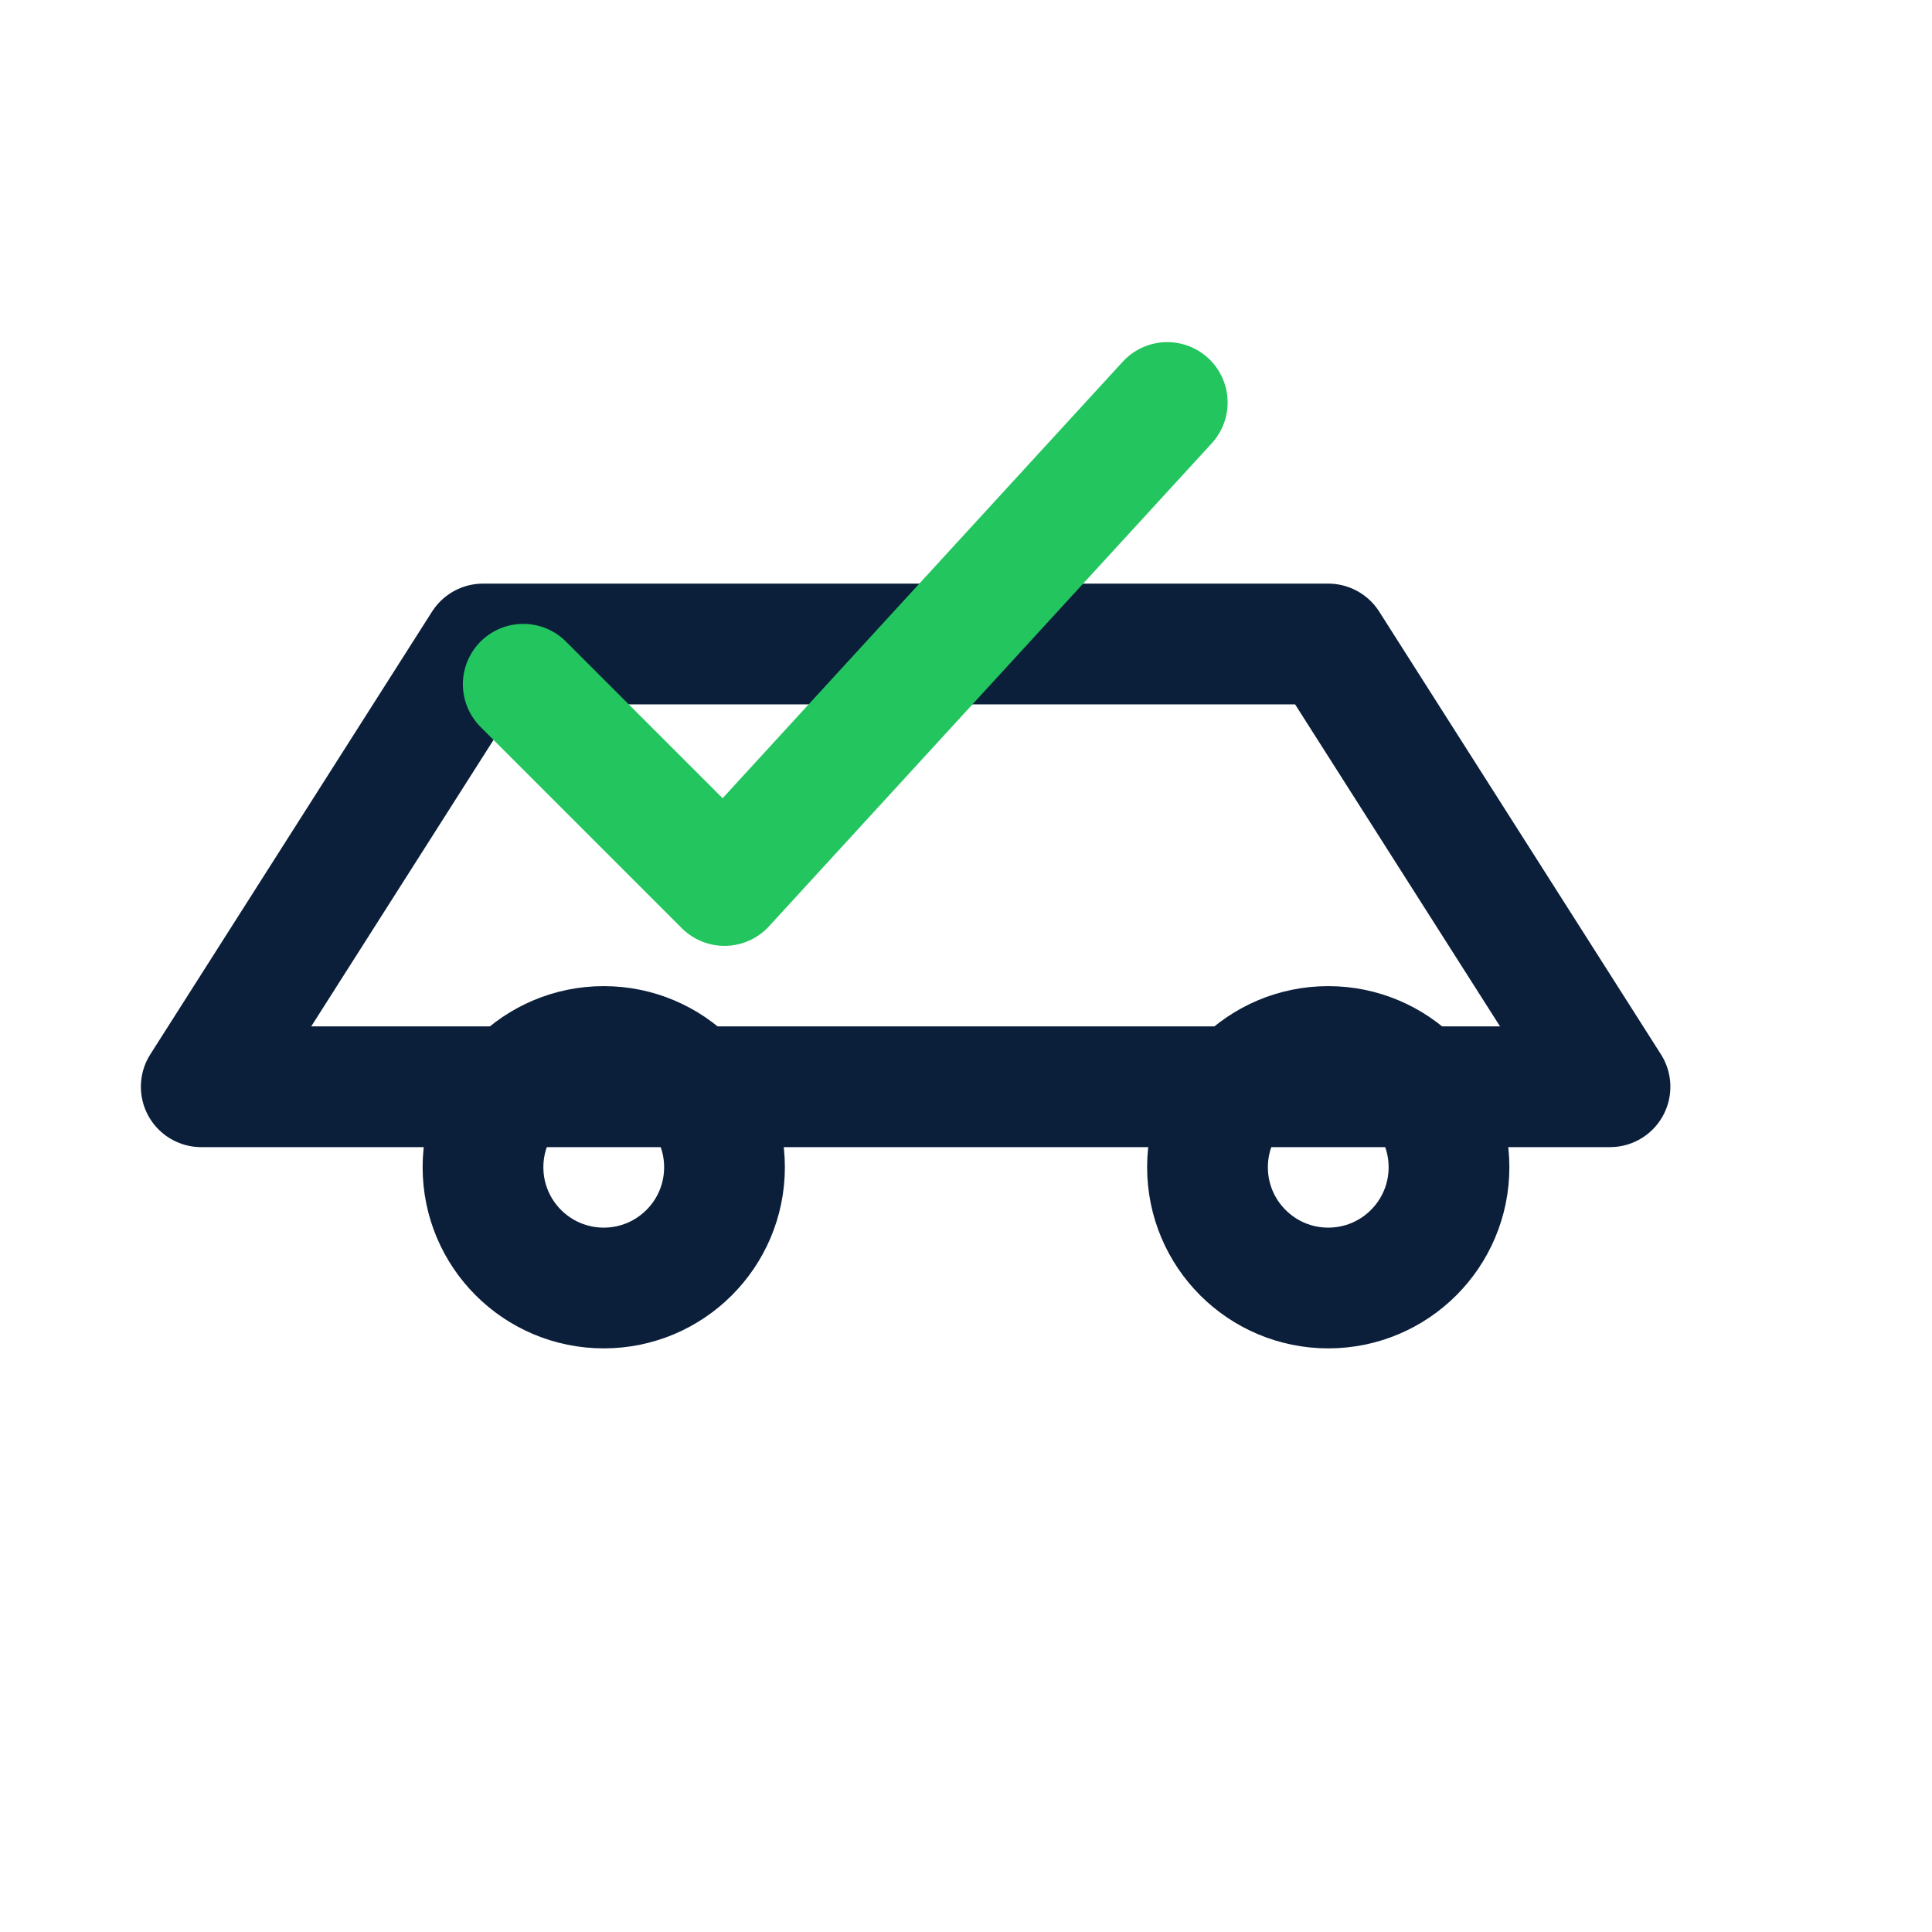
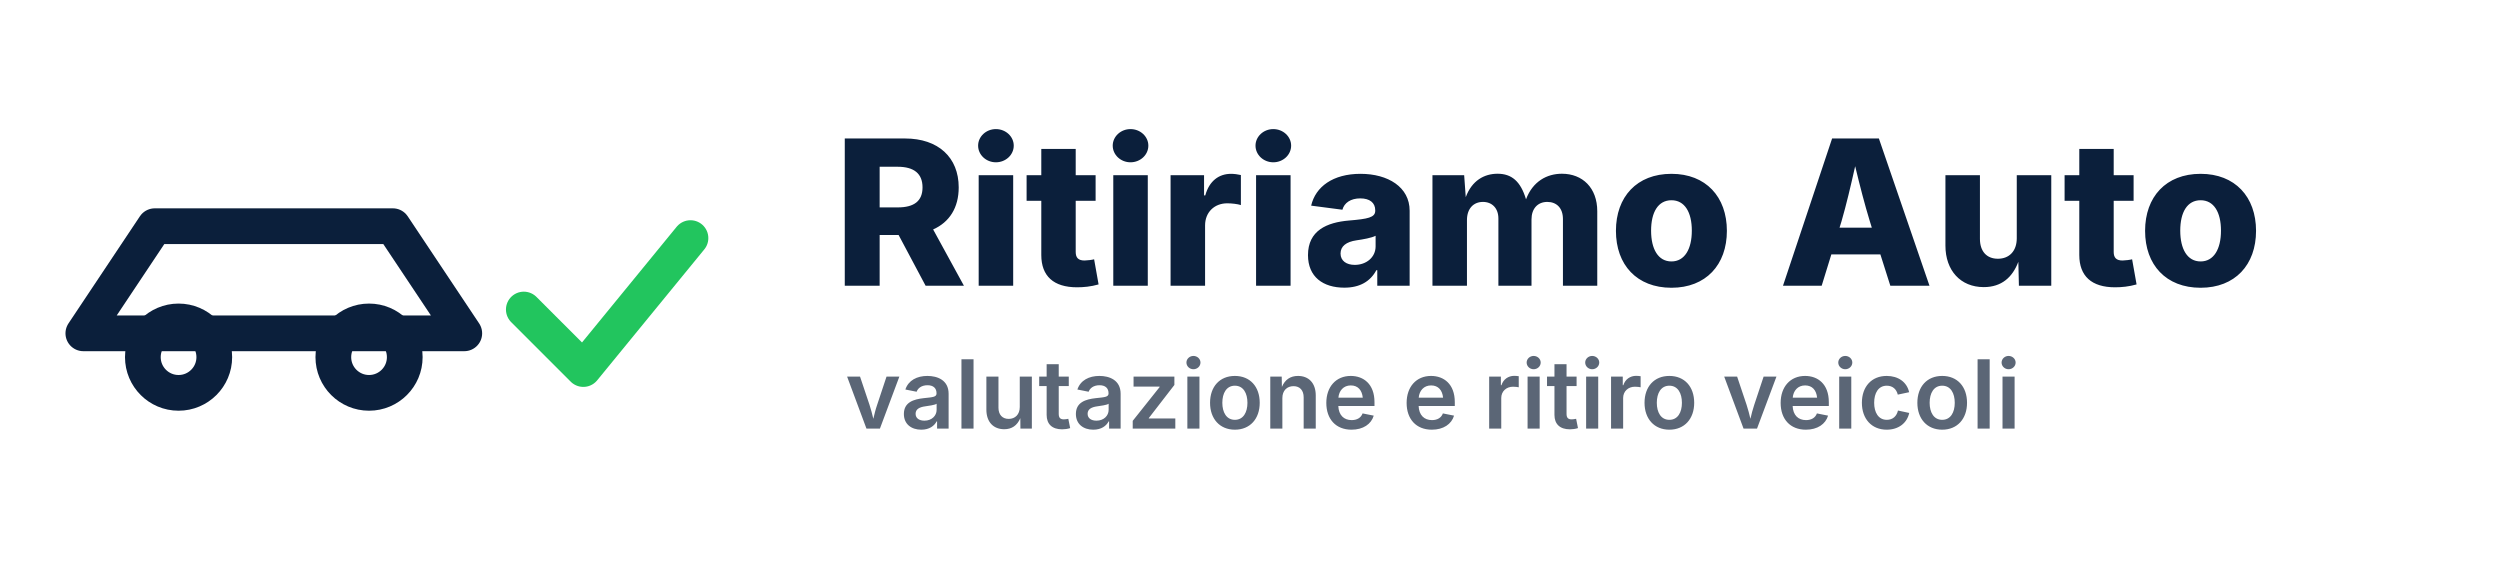
- <svg xmlns="http://www.w3.org/2000/svg" width="96" height="96" viewBox="0 0 96 96">
+ <svg xmlns="http://www.w3.org/2000/svg" width="420" height="96" viewBox="0 0 420 96">
  <defs>
    <style>
+       .brand { fill:#0B1F3B; font-family: Manrope, Inter, Arial; font-weight:800; }
+       .sub { fill:#5B6676; font-family: Manrope, Inter, Arial; font-weight:600; }
      .accent { stroke:#22C55E; stroke-width:6; stroke-linecap:round; stroke-linejoin:round; fill:none;}
      .car { stroke:#0B1F3B; stroke-width:6; stroke-linecap:round; stroke-linejoin:round; fill:none;}
    </style>
  </defs>
-   <path class="car" d="M10 54 L24 32 H66 L80 54 Z" />
-   <circle class="car" cx="30" cy="58" r="6" />
-   <circle class="car" cx="66" cy="58" r="6" />
-   <path class="accent" d="M26 34 L36 44 L58 20" />
+   <g transform="translate(6,16)">
+     <path class="car" d="M8 40 L20 22 H60 L72 40 Z" />
+     <circle class="car" cx="24" cy="44" r="6" />
+     <circle class="car" cx="56" cy="44" r="6" />
+     <path class="accent" d="M82 36 L92 46 L110 24" />
+   </g>
+   <text x="140" y="48" font-size="34" class="brand">Ritiriamo Auto</text>
+   <text x="142" y="72" font-size="16" class="sub">valutazione e ritiro veicoli</text>
</svg>
